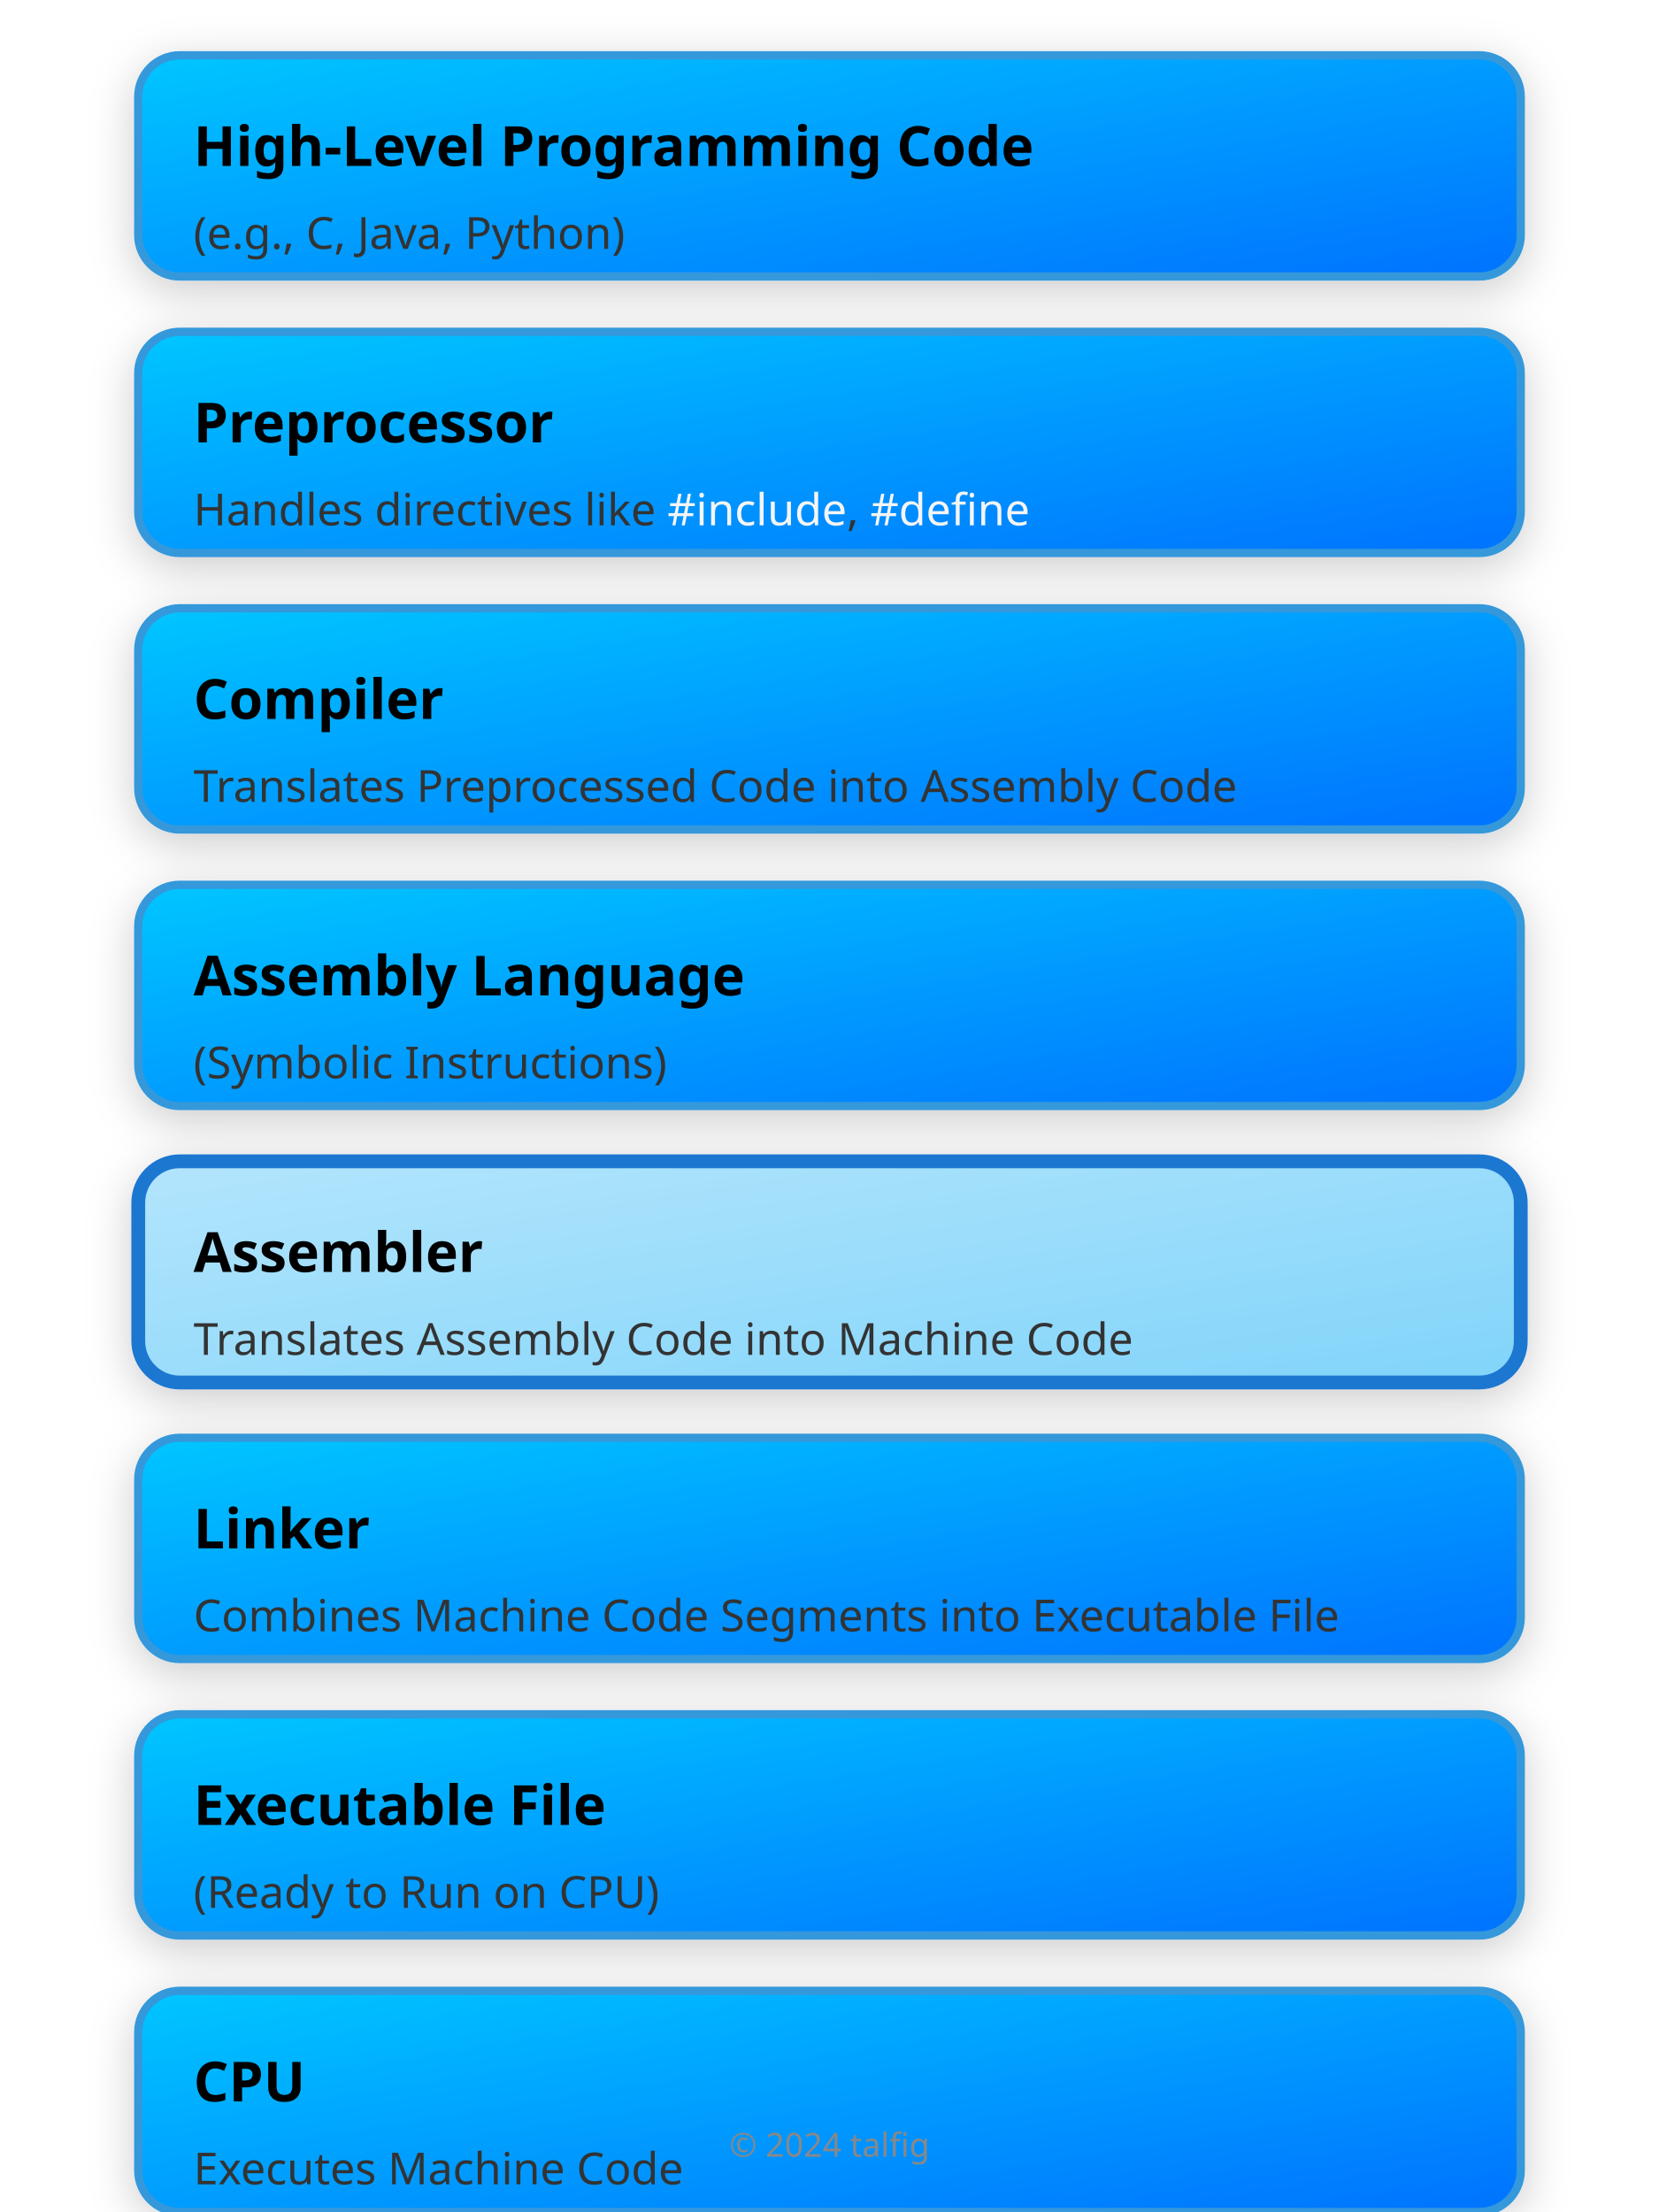
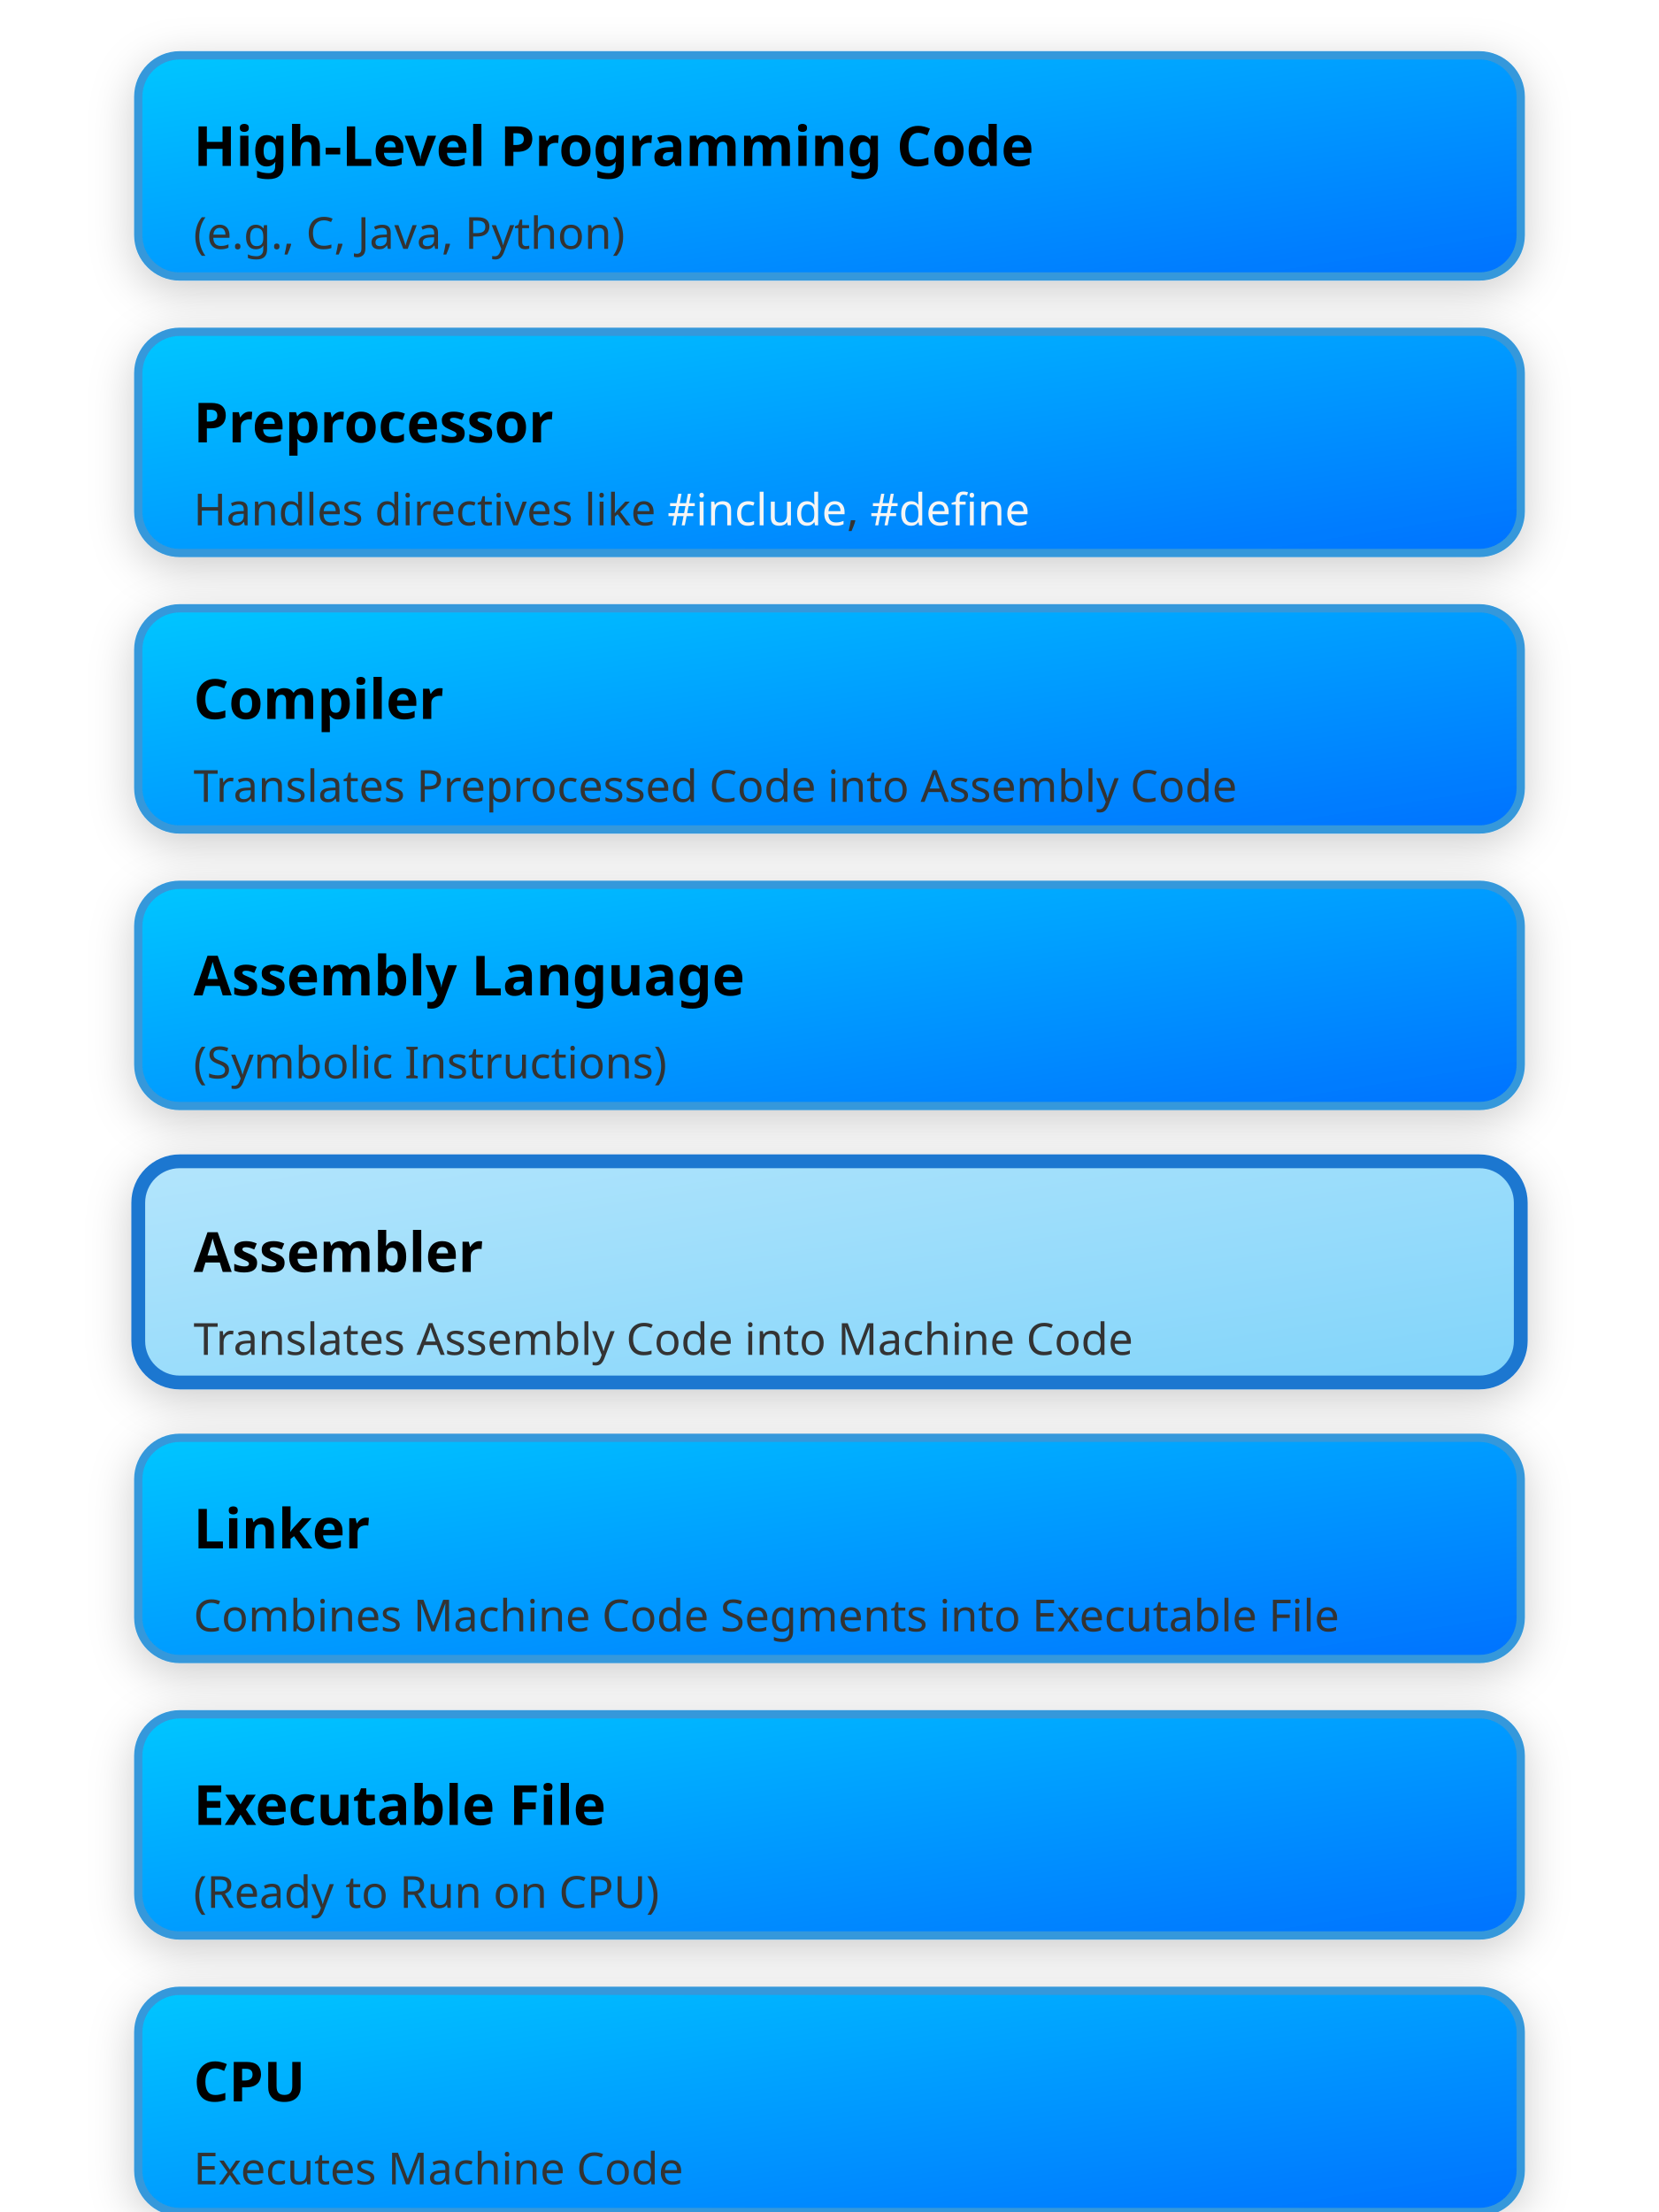
<svg xmlns="http://www.w3.org/2000/svg" width="600" height="800" viewBox="0 0 600 800">
  <style>
    .box {
      stroke-width: 3;
      filter: drop-shadow(0 4px 8px rgba(0,0,0,0.2));
      rx: 15; /* Rounded corners */
      ry: 15; /* Rounded corners */
      fill: url(#boxCoolGradient); /* Cool blue color scheme */
      stroke: #3498db; /* Cool blue stroke */
    }
    .highlight {
      fill: url(#assemblerGradient); /* Light blue gradient for Assembler box */
      stroke: #1f77d0; /* More pronounced blue outline */
      stroke-width: 5; /* Thicker stroke */
      rx: 15;
      ry: 15;
    }
    .reflection {
      fill: rgba(255, 255, 255, 0.4);
      filter: blur(3px);
    }
    .text {
      font-size: 16px;
      fill: #333;
      font-family: 'Segoe UI', Tahoma, Geneva, Verdana, sans-serif;
    }
    .title {
      font-size: 20px;
      font-weight: bold;
      font-family: 'Segoe UI', Tahoma, Geneva, Verdana, sans-serif;
    }
    .arrow {
      font-size: 30px;
      fill: #4b0082;
      opacity: 0;
    }
    .arrow-animation {
      animation: moveArrow 1.5s linear infinite;
    }
    @keyframes moveArrow {
      0% { transform: translateY(0); opacity: 1; }
      50% { opacity: 1; }
      100% { transform: translateY(80px); opacity: 0; }
    }
    .watermark {
      font-size: 12px;
      fill: #888;
      text-anchor: middle;
      font-family: 'Segoe UI', Tahoma, Geneva, Verdana, sans-serif;
    }
  </style>
  <defs>
    <linearGradient id="boxCoolGradient" x1="0%" y1="0%" x2="100%" y2="100%">
      <stop offset="0%" style="stop-color:#00c6ff;stop-opacity:1" />
      <stop offset="100%" style="stop-color:#0072ff;stop-opacity:1" />
    </linearGradient>
    <linearGradient id="assemblerGradient" x1="0%" y1="0%" x2="100%" y2="100%">
      <stop offset="0%" style="stop-color:#b3e5fc;stop-opacity:1" />
      <stop offset="100%" style="stop-color:#81d4fa;stop-opacity:1" />
    </linearGradient>
  </defs>
  <rect x="50" y="20" width="500" height="80" class="reflection" />
  <rect x="50" y="120" width="500" height="80" class="reflection" />
  <rect x="50" y="220" width="500" height="80" class="reflection" />
  <rect x="50" y="320" width="500" height="80" class="reflection" />
  <rect x="50" y="420" width="500" height="80" class="reflection" />
  <rect x="50" y="520" width="500" height="80" class="reflection" />
  <rect x="50" y="620" width="500" height="80" class="reflection" />
  <rect x="50" y="720" width="500" height="80" class="reflection" />
  <rect x="50" y="20" width="500" height="80" class="box" />
  <text x="70" y="60" class="title">High-Level Programming Code</text>
  <text x="70" y="90" class="text">(e.g., C, Java, Python)</text>
  <rect x="50" y="120" width="500" height="80" class="box" />
  <text x="70" y="160" class="title">Preprocessor</text>
  <text x="70" y="190" class="text">Handles directives like <tspan fill="#f5f5f5">#include</tspan>, <tspan fill="#f5f5f5">#define</tspan>
  </text>
  <rect x="50" y="220" width="500" height="80" class="box" />
  <text x="70" y="260" class="title">Compiler</text>
  <text x="70" y="290" class="text">Translates Preprocessed Code into Assembly Code</text>
  <rect x="50" y="320" width="500" height="80" class="box" />
  <text x="70" y="360" class="title">Assembly Language</text>
  <text x="70" y="390" class="text">(Symbolic Instructions)</text>
  <rect x="50" y="420" width="500" height="80" class="box highlight" />
  <text x="70" y="460" class="title">Assembler</text>
  <text x="70" y="490" class="text">Translates Assembly Code into Machine Code</text>
  <rect x="50" y="520" width="500" height="80" class="box" />
  <text x="70" y="560" class="title">Linker</text>
  <text x="70" y="590" class="text">Combines Machine Code Segments into Executable File</text>
  <rect x="50" y="620" width="500" height="80" class="box" />
  <text x="70" y="660" class="title">Executable File</text>
  <text x="70" y="690" class="text">(Ready to Run on CPU)</text>
  <rect x="50" y="720" width="500" height="80" class="box" />
  <text x="70" y="760" class="title">CPU</text>
  <text x="70" y="790" class="text">Executes Machine Code</text>
  <text x="280" y="110" class="arrow arrow-animation">⇩</text>
  <text x="280" y="210" class="arrow arrow-animation">⇩</text>
  <text x="280" y="310" class="arrow arrow-animation">⇩</text>
  <text x="280" y="410" class="arrow arrow-animation">⇩</text>
  <text x="280" y="510" class="arrow arrow-animation">⇩</text>
  <text x="280" y="610" class="arrow arrow-animation">⇩</text>
  <text x="280" y="710" class="arrow arrow-animation">⇩</text>
-   <text x="300" y="780" class="watermark">© 2024 talfig</text>
</svg>
